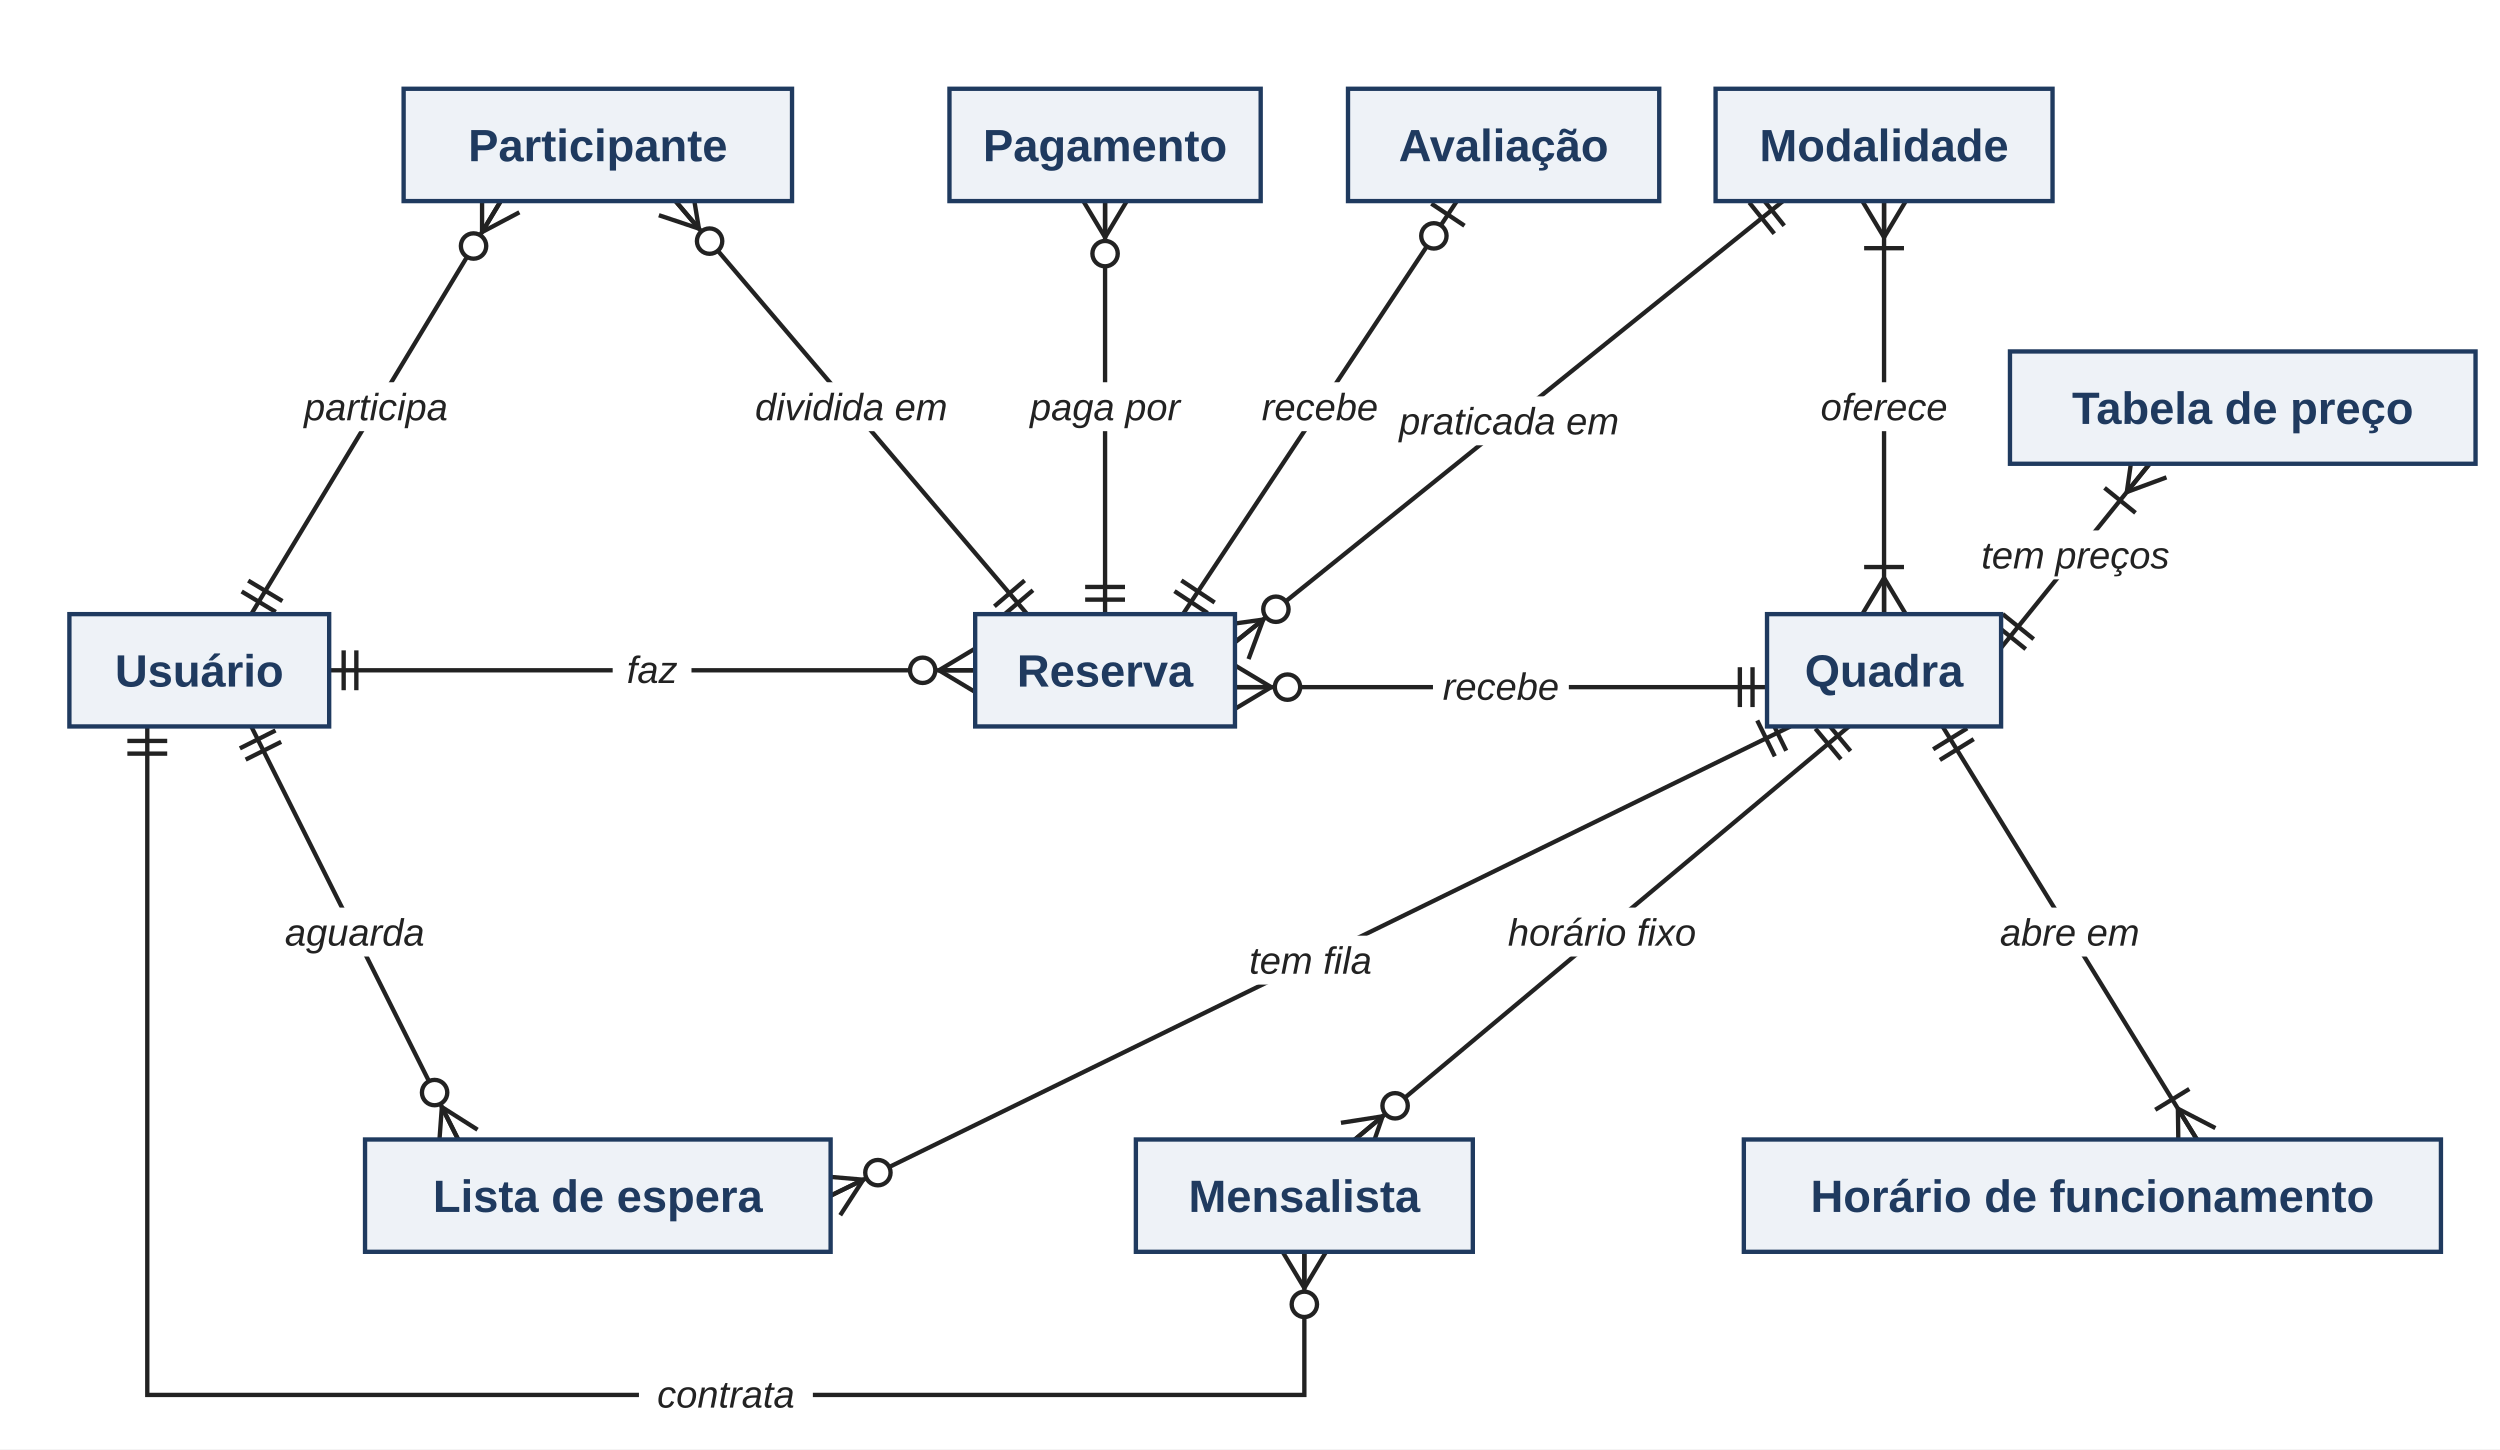
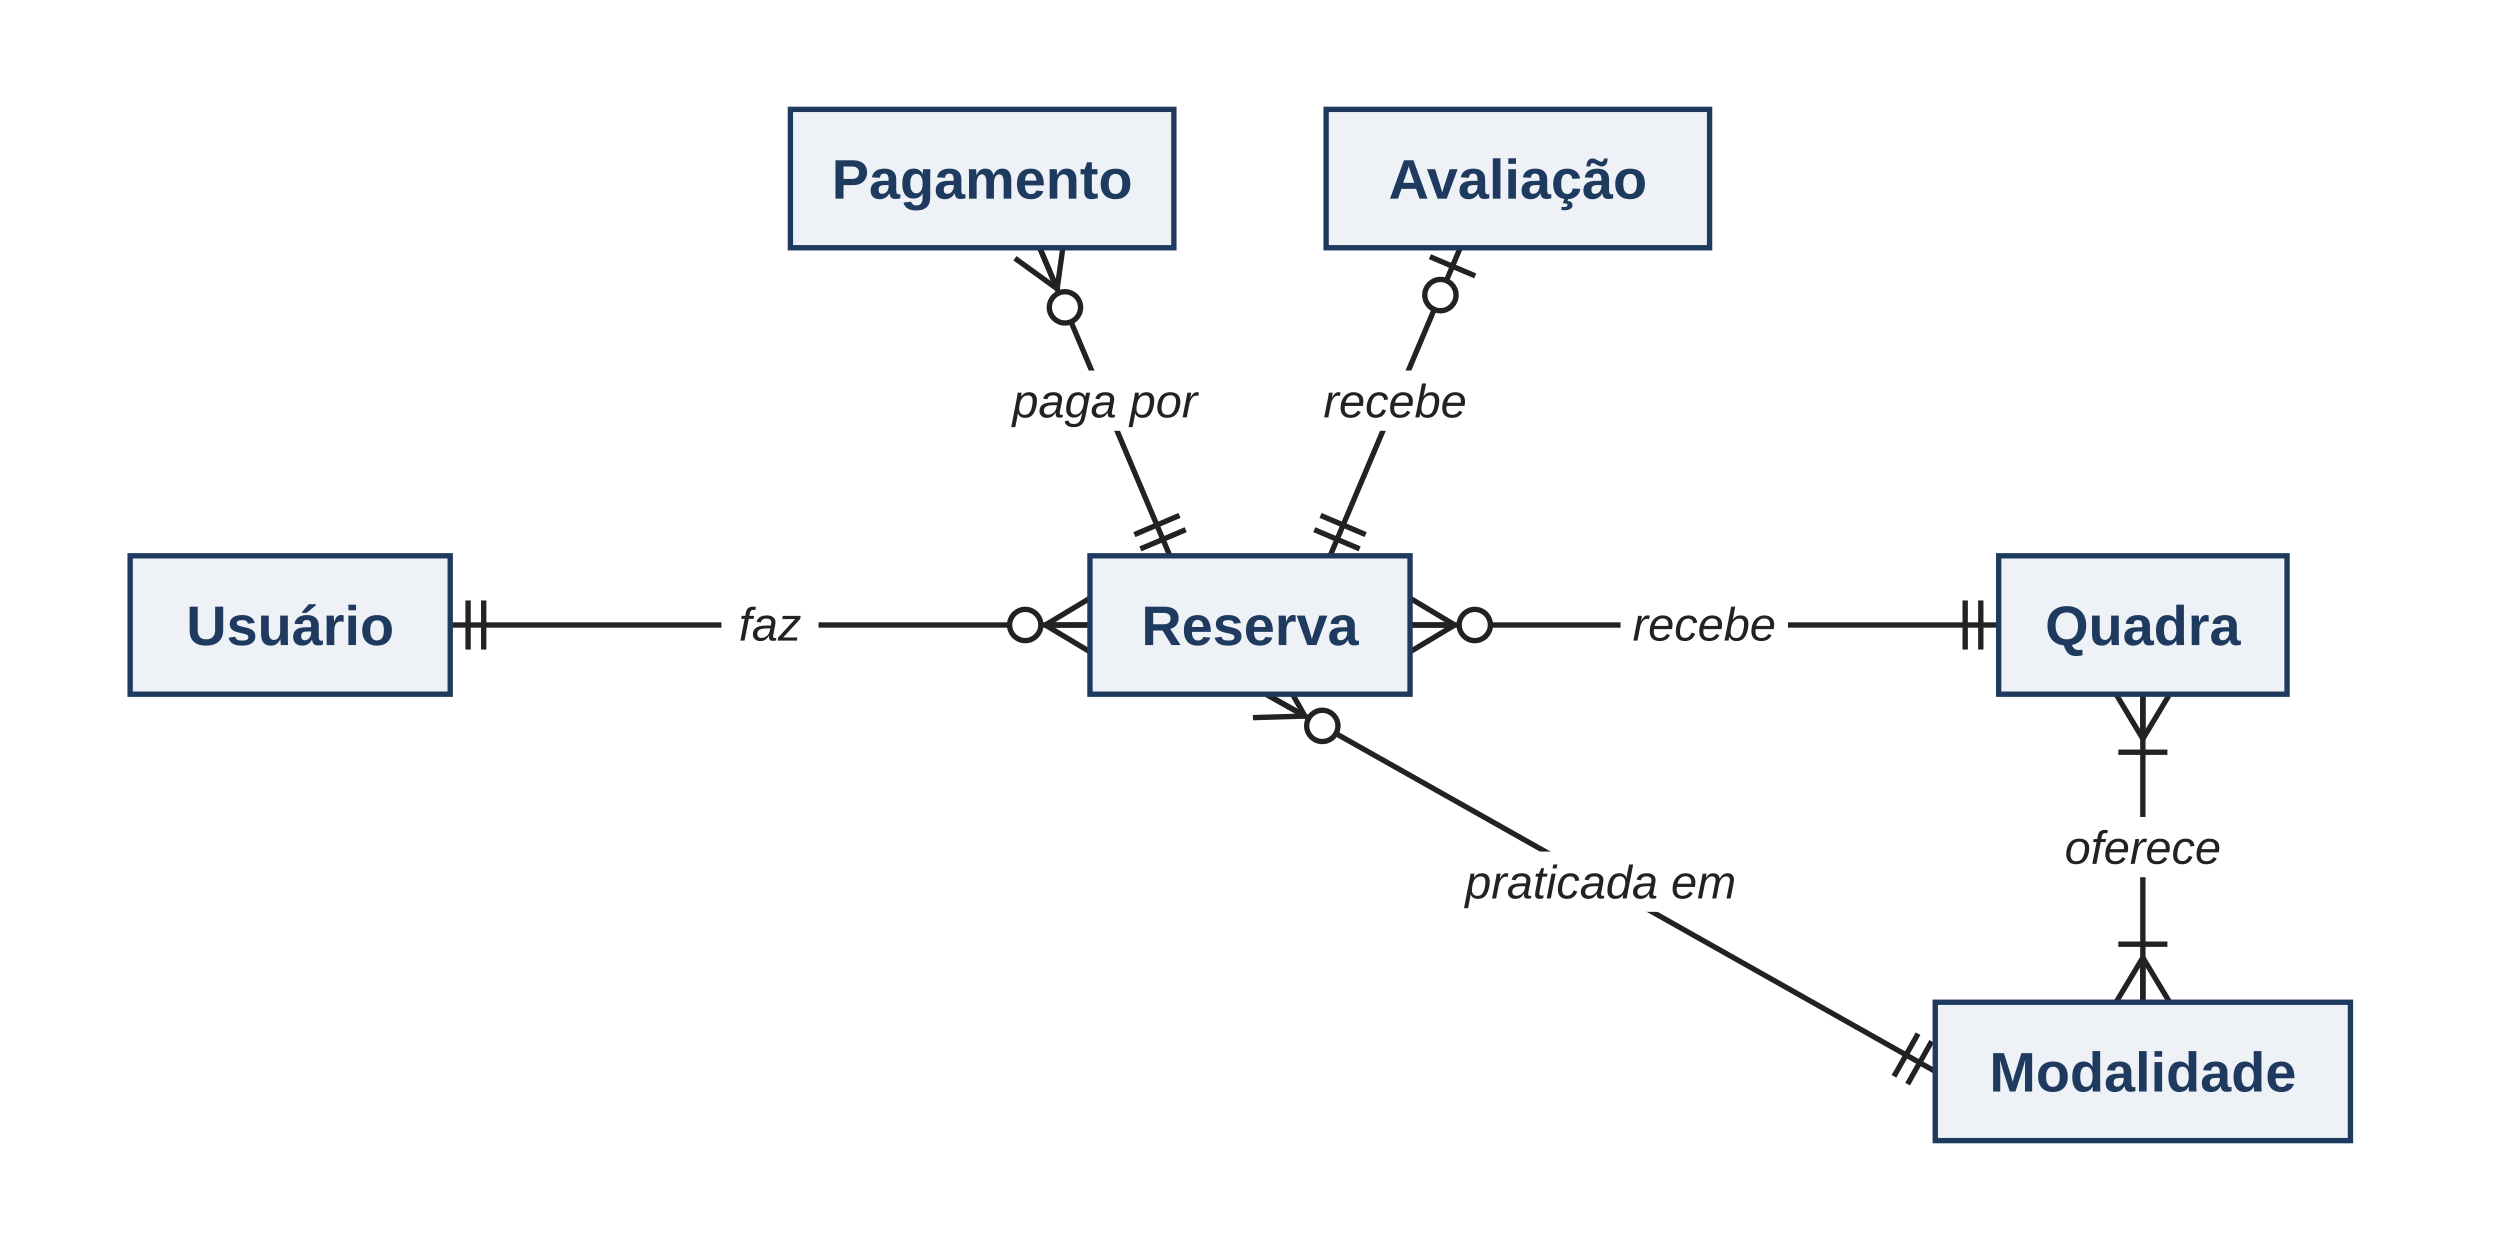
- <svg xmlns="http://www.w3.org/2000/svg" width="1380" height="800" viewBox="0 0 1380 800" font-family="Arial, Helvetica, sans-serif">
-   <rect width="1380" height="800" fill="white" />
+ <svg xmlns="http://www.w3.org/2000/svg" width="1120" height="560" viewBox="0 0 1120 560" font-family="Arial, Helvetica, sans-serif">
+   <rect width="1120" height="560" fill="white" />
  <g stroke="#222" stroke-width="2.4" fill="none">
-     <line x1="181.7" y1="370.0" x2="538.3" y2="370.0" />
-     <line x1="189.7" y1="381.0" x2="189.7" y2="359.0" />
-     <line x1="196.7" y1="381.0" x2="196.7" y2="359.0" />
-     <line x1="518.3" y1="370.0" x2="538.3" y2="382.0" />
-     <line x1="518.3" y1="370.0" x2="538.3" y2="370.0" />
-     <line x1="518.3" y1="370.0" x2="538.3" y2="358.0" />
-     <circle cx="509.3" cy="370.0" r="7" fill="white" />
-     <line x1="975.4" y1="379.3" x2="681.7" y2="379.3" />
-     <line x1="967.4" y1="368.3" x2="967.4" y2="390.3" />
-     <line x1="960.4" y1="368.3" x2="960.4" y2="390.3" />
-     <line x1="701.7" y1="379.3" x2="681.7" y2="367.3" />
-     <line x1="701.7" y1="379.3" x2="681.7" y2="379.3" />
-     <line x1="701.7" y1="379.3" x2="681.7" y2="391.3" />
-     <circle cx="710.7" cy="379.3" r="7" fill="white" />
-     <line x1="984.2" y1="111.0" x2="681.7" y2="354.5" />
-     <line x1="971.1" y1="107.4" x2="984.9" y2="124.6" />
-     <line x1="965.6" y1="111.8" x2="979.4" y2="129.0" />
-     <line x1="697.3" y1="342.0" x2="674.2" y2="345.2" />
-     <line x1="697.3" y1="342.0" x2="681.7" y2="354.5" />
-     <line x1="697.3" y1="342.0" x2="689.2" y2="363.8" />
-     <circle cx="704.3" cy="336.3" r="7" fill="white" />
-     <line x1="1040.0" y1="339.0" x2="1040.0" y2="111.0" />
-     <line x1="1040.0" y1="319.0" x2="1028.0" y2="339.0" />
-     <line x1="1040.0" y1="319.0" x2="1040.0" y2="339.0" />
-     <line x1="1040.0" y1="319.0" x2="1052.0" y2="339.0" />
-     <line x1="1051.0" y1="313.0" x2="1029.0" y2="313.0" />
-     <line x1="1040.0" y1="131.0" x2="1052.0" y2="111.0" />
-     <line x1="1040.0" y1="131.0" x2="1040.0" y2="111.0" />
-     <line x1="1040.0" y1="131.0" x2="1028.0" y2="111.0" />
-     <line x1="1029.0" y1="137.0" x2="1051.0" y2="137.0" />
-     <line x1="610.0" y1="339.0" x2="610.0" y2="111.0" />
-     <line x1="621.0" y1="331.0" x2="599.0" y2="331.0" />
-     <line x1="621.0" y1="324.0" x2="599.0" y2="324.0" />
-     <line x1="610.0" y1="131.0" x2="622.0" y2="111.0" />
-     <line x1="610.0" y1="131.0" x2="610.0" y2="111.0" />
-     <line x1="610.0" y1="131.0" x2="598.0" y2="111.0" />
-     <circle cx="610.0" cy="140.0" r="7" fill="white" />
-     <line x1="653.0" y1="339.0" x2="804.2" y2="111.0" />
-     <line x1="666.6" y1="338.4" x2="648.3" y2="326.3" />
-     <line x1="670.5" y1="332.6" x2="652.1" y2="320.4" />
-     <line x1="790.1" y1="112.4" x2="808.4" y2="124.6" />
-     <circle cx="791.5" cy="130.2" r="7" fill="white" />
-     <line x1="567.0" y1="339.0" x2="372.9" y2="111.0" />
-     <line x1="570.2" y1="325.8" x2="553.4" y2="340.0" />
-     <line x1="565.6" y1="320.4" x2="548.9" y2="334.7" />
-     <line x1="385.8" y1="126.2" x2="382.0" y2="103.2" />
-     <line x1="385.8" y1="126.2" x2="372.9" y2="111.0" />
-     <line x1="385.8" y1="126.2" x2="363.7" y2="118.8" />
-     <circle cx="391.7" cy="133.1" r="7" fill="white" />
-     <line x1="138.7" y1="339.0" x2="276.4" y2="111.0" />
-     <line x1="152.2" y1="337.8" x2="133.4" y2="326.5" />
-     <line x1="155.9" y1="331.8" x2="137.0" y2="320.5" />
-     <line x1="266.1" y1="128.1" x2="286.7" y2="117.2" />
-     <line x1="266.1" y1="128.1" x2="276.4" y2="111.0" />
-     <line x1="266.1" y1="128.1" x2="266.1" y2="104.8" />
-     <circle cx="261.4" cy="135.8" r="7" fill="white" />
-     <line x1="138.7" y1="401.0" x2="252.9" y2="629.0" />
-     <line x1="132.4" y1="413.1" x2="152.1" y2="403.2" />
-     <line x1="135.6" y1="419.3" x2="155.2" y2="409.5" />
-     <line x1="243.9" y1="611.1" x2="242.2" y2="634.4" />
-     <line x1="243.9" y1="611.1" x2="252.9" y2="629.0" />
-     <line x1="243.9" y1="611.1" x2="263.6" y2="623.6" />
-     <circle cx="239.9" cy="603.1" r="7" fill="white" />
-     <polyline points="81.3,401.0 81.3,770.0 720.0,770.0 720.0,691.0" />
-     <line x1="70.3" y1="409.0" x2="92.3" y2="409.0" />
-     <line x1="70.3" y1="416.0" x2="92.3" y2="416.0" />
-     <line x1="720.0" y1="711.0" x2="732.0" y2="691.0" />
-     <line x1="720.0" y1="711.0" x2="720.0" y2="691.0" />
-     <line x1="720.0" y1="711.0" x2="708.0" y2="691.0" />
-     <circle cx="720.0" cy="720.0" r="7" fill="white" />
-     <line x1="988.3" y1="401.0" x2="458.5" y2="660.0" />
-     <line x1="976.3" y1="394.6" x2="986.0" y2="414.4" />
-     <line x1="970.0" y1="397.7" x2="979.7" y2="417.5" />
-     <line x1="476.5" y1="651.2" x2="453.2" y2="649.2" />
-     <line x1="476.5" y1="651.2" x2="458.5" y2="660.0" />
-     <line x1="476.5" y1="651.2" x2="463.8" y2="670.8" />
-     <circle cx="484.6" cy="647.3" r="7" fill="white" />
-     <line x1="1020.6" y1="401.0" x2="747.9" y2="629.0" />
-     <line x1="1007.4" y1="397.7" x2="1021.5" y2="414.6" />
-     <line x1="1002.1" y1="402.2" x2="1016.2" y2="419.1" />
-     <line x1="763.2" y1="616.2" x2="740.2" y2="619.8" />
-     <line x1="763.2" y1="616.2" x2="747.9" y2="629.0" />
-     <line x1="763.2" y1="616.2" x2="755.6" y2="638.2" />
-     <circle cx="770.1" cy="610.4" r="7" fill="white" />
-     <line x1="1072.3" y1="401.0" x2="1212.7" y2="629.0" />
-     <line x1="1067.1" y1="413.6" x2="1085.9" y2="402.0" />
-     <line x1="1070.8" y1="419.5" x2="1089.5" y2="408.0" />
-     <line x1="1202.2" y1="612.0" x2="1202.5" y2="635.3" />
-     <line x1="1202.2" y1="612.0" x2="1212.7" y2="629.0" />
-     <line x1="1202.2" y1="612.0" x2="1222.9" y2="622.7" />
-     <line x1="1208.5" y1="601.1" x2="1189.7" y2="612.6" />
-     <line x1="1104.6" y1="357.6" x2="1186.6" y2="256.0" />
-     <line x1="1118.2" y1="358.3" x2="1101.1" y2="344.5" />
-     <line x1="1122.6" y1="352.8" x2="1105.5" y2="339.0" />
-     <line x1="1174.0" y1="271.6" x2="1195.9" y2="263.5" />
-     <line x1="1174.0" y1="271.6" x2="1186.6" y2="256.0" />
-     <line x1="1174.0" y1="271.6" x2="1177.3" y2="248.5" />
-     <line x1="1161.7" y1="269.3" x2="1178.8" y2="283.1" />
+     <line x1="201.7" y1="280.0" x2="488.3" y2="280.0" />
+     <line x1="209.7" y1="291.0" x2="209.7" y2="269.0" />
+     <line x1="216.7" y1="291.0" x2="216.7" y2="269.0" />
+     <line x1="468.3" y1="280.0" x2="488.3" y2="292.0" />
+     <line x1="468.3" y1="280.0" x2="488.3" y2="280.0" />
+     <line x1="468.3" y1="280.0" x2="488.3" y2="268.0" />
+     <circle cx="459.3" cy="280.0" r="7" fill="white" />
+     <line x1="895.4" y1="280.0" x2="631.7" y2="280.0" />
+     <line x1="887.4" y1="269.0" x2="887.4" y2="291.0" />
+     <line x1="880.4" y1="269.0" x2="880.4" y2="291.0" />
+     <line x1="651.7" y1="280.0" x2="631.7" y2="268.0" />
+     <line x1="651.7" y1="280.0" x2="631.7" y2="280.0" />
+     <line x1="651.7" y1="280.0" x2="631.7" y2="292.0" />
+     <circle cx="660.7" cy="280.0" r="7" fill="white" />
+     <line x1="524.1" y1="249.0" x2="465.8" y2="111.0" />
+     <line x1="531.2" y1="237.3" x2="510.9" y2="245.9" />
+     <line x1="528.4" y1="230.9" x2="508.2" y2="239.5" />
+     <line x1="473.6" y1="129.4" x2="476.8" y2="106.3" />
+     <line x1="473.6" y1="129.4" x2="465.8" y2="111.0" />
+     <line x1="473.6" y1="129.4" x2="454.7" y2="115.7" />
+     <circle cx="477.1" cy="137.7" r="7" fill="white" />
+     <line x1="595.9" y1="249.0" x2="654.2" y2="111.0" />
+     <line x1="609.1" y1="245.9" x2="588.8" y2="237.3" />
+     <line x1="611.8" y1="239.5" x2="591.6" y2="230.9" />
+     <line x1="640.6" y1="115.0" x2="660.9" y2="123.6" />
+     <circle cx="645.3" cy="132.2" r="7" fill="white" />
+     <line x1="960.0" y1="311.0" x2="960.0" y2="449.0" />
+     <line x1="960.0" y1="331.0" x2="972.0" y2="311.0" />
+     <line x1="960.0" y1="331.0" x2="960.0" y2="311.0" />
+     <line x1="960.0" y1="331.0" x2="948.0" y2="311.0" />
+     <line x1="949.0" y1="337.0" x2="971.0" y2="337.0" />
+     <line x1="960.0" y1="429.0" x2="948.0" y2="449.0" />
+     <line x1="960.0" y1="429.0" x2="960.0" y2="449.0" />
+     <line x1="960.0" y1="429.0" x2="972.0" y2="449.0" />
+     <line x1="971.0" y1="423.0" x2="949.0" y2="423.0" />
+     <line x1="867.0" y1="480.0" x2="567.2" y2="311.0" />
+     <line x1="865.4" y1="466.5" x2="854.6" y2="485.7" />
+     <line x1="859.3" y1="463.1" x2="848.5" y2="482.2" />
+     <line x1="584.6" y1="320.8" x2="573.1" y2="300.5" />
+     <line x1="584.6" y1="320.8" x2="567.2" y2="311.0" />
+     <line x1="584.6" y1="320.8" x2="561.3" y2="321.5" />
+     <circle cx="592.4" cy="325.2" r="7" fill="white" />
  </g>
-   <rect x="338.2" y="356.0" width="43.5" height="27" fill="white" />
-   <text x="360.0" y="377.0" font-size="21" font-style="italic" text-anchor="middle" fill="#222">faz</text>
-   <rect x="791.0" y="365.3" width="75.0" height="27" fill="white" />
-   <text x="828.5" y="386.3" font-size="21" font-style="italic" text-anchor="middle" fill="#222">recebe</text>
-   <rect x="764.0" y="218.8" width="138.0" height="27" fill="white" />
-   <text x="833.0" y="239.8" font-size="21" font-style="italic" text-anchor="middle" fill="#222">praticada em</text>
-   <rect x="997.2" y="211.0" width="85.5" height="27" fill="white" />
-   <text x="1040.0" y="232.0" font-size="21" font-style="italic" text-anchor="middle" fill="#222">oferece</text>
-   <rect x="562.0" y="211.0" width="96.0" height="27" fill="white" />
-   <text x="610.0" y="232.0" font-size="21" font-style="italic" text-anchor="middle" fill="#222">paga por</text>
-   <rect x="691.1" y="211.0" width="75.0" height="27" fill="white" />
-   <text x="728.6" y="232.0" font-size="21" font-style="italic" text-anchor="middle" fill="#222">recebe</text>
-   <rect x="406.2" y="211.0" width="127.5" height="27" fill="white" />
-   <text x="469.9" y="232.0" font-size="21" font-style="italic" text-anchor="middle" fill="#222">dividida em</text>
-   <rect x="154.3" y="211.0" width="106.5" height="27" fill="white" />
-   <text x="207.5" y="232.0" font-size="21" font-style="italic" text-anchor="middle" fill="#222">participa</text>
-   <rect x="153.0" y="501.0" width="85.5" height="27" fill="white" />
-   <text x="195.8" y="522.0" font-size="21" font-style="italic" text-anchor="middle" fill="#222">aguarda</text>
-   <rect x="352.7" y="756.0" width="96.0" height="27" fill="white" />
-   <text x="400.7" y="777.0" font-size="21" font-style="italic" text-anchor="middle" fill="#222">contrata</text>
-   <rect x="675.4" y="516.5" width="96.0" height="27" fill="white" />
-   <text x="723.4" y="537.5" font-size="21" font-style="italic" text-anchor="middle" fill="#222">tem fila</text>
-   <rect x="815.3" y="501.0" width="138.0" height="27" fill="white" />
-   <text x="884.3" y="522.0" font-size="21" font-style="italic" text-anchor="middle" fill="#222">horário fixo</text>
-   <rect x="1099.8" y="501.0" width="85.5" height="27" fill="white" />
-   <text x="1142.5" y="522.0" font-size="21" font-style="italic" text-anchor="middle" fill="#222">abre em</text>
-   <rect x="1087.1" y="292.8" width="117.0" height="27" fill="white" />
-   <text x="1145.6" y="313.8" font-size="21" font-style="italic" text-anchor="middle" fill="#222">tem preços</text>
-   <rect x="222.8" y="49.0" width="214.4" height="62" fill="#EEF2F7" stroke="#1F3A5F" stroke-width="2.4" />
-   <text x="330" y="89" font-size="25" font-weight="bold" text-anchor="middle" fill="#1F3A5F">Participante</text>
-   <rect x="524.1" y="49.0" width="171.8" height="62" fill="#EEF2F7" stroke="#1F3A5F" stroke-width="2.4" />
-   <text x="610" y="89" font-size="25" font-weight="bold" text-anchor="middle" fill="#1F3A5F">Pagamento</text>
-   <rect x="744.1" y="49.0" width="171.8" height="62" fill="#EEF2F7" stroke="#1F3A5F" stroke-width="2.4" />
-   <text x="830" y="89" font-size="25" font-weight="bold" text-anchor="middle" fill="#1F3A5F">Avaliação</text>
-   <rect x="947.0" y="49.0" width="186.0" height="62" fill="#EEF2F7" stroke="#1F3A5F" stroke-width="2.4" />
-   <text x="1040" y="89" font-size="25" font-weight="bold" text-anchor="middle" fill="#1F3A5F">Modalidade</text>
-   <rect x="38.3" y="339.0" width="143.4" height="62" fill="#EEF2F7" stroke="#1F3A5F" stroke-width="2.4" />
-   <text x="110" y="379" font-size="25" font-weight="bold" text-anchor="middle" fill="#1F3A5F">Usuário</text>
-   <rect x="538.3" y="339.0" width="143.4" height="62" fill="#EEF2F7" stroke="#1F3A5F" stroke-width="2.4" />
-   <text x="610" y="379" font-size="25" font-weight="bold" text-anchor="middle" fill="#1F3A5F">Reserva</text>
-   <rect x="975.4" y="339.0" width="129.2" height="62" fill="#EEF2F7" stroke="#1F3A5F" stroke-width="2.4" />
-   <text x="1040" y="379" font-size="25" font-weight="bold" text-anchor="middle" fill="#1F3A5F">Quadra</text>
-   <rect x="1109.5" y="194.0" width="257.0" height="62" fill="#EEF2F7" stroke="#1F3A5F" stroke-width="2.4" />
-   <text x="1238" y="234" font-size="25" font-weight="bold" text-anchor="middle" fill="#1F3A5F">Tabela de preço</text>
-   <rect x="201.5" y="629.0" width="257.0" height="62" fill="#EEF2F7" stroke="#1F3A5F" stroke-width="2.4" />
-   <text x="330" y="669" font-size="25" font-weight="bold" text-anchor="middle" fill="#1F3A5F">Lista de espera</text>
-   <rect x="627.0" y="629.0" width="186.0" height="62" fill="#EEF2F7" stroke="#1F3A5F" stroke-width="2.4" />
-   <text x="720" y="669" font-size="25" font-weight="bold" text-anchor="middle" fill="#1F3A5F">Mensalista</text>
-   <rect x="962.6" y="629.0" width="384.8" height="62" fill="#EEF2F7" stroke="#1F3A5F" stroke-width="2.4" />
-   <text x="1155" y="669" font-size="25" font-weight="bold" text-anchor="middle" fill="#1F3A5F">Horário de funcionamento</text>
+   <rect x="323.2" y="266.0" width="43.5" height="27" fill="white" />
+   <text x="345.0" y="287.0" font-size="21" font-style="italic" text-anchor="middle" fill="#222">faz</text>
+   <rect x="726.0" y="266.0" width="75.0" height="27" fill="white" />
+   <text x="763.5" y="287.0" font-size="21" font-style="italic" text-anchor="middle" fill="#222">recebe</text>
+   <rect x="447.0" y="166.0" width="96.0" height="27" fill="white" />
+   <text x="495.0" y="187.0" font-size="21" font-style="italic" text-anchor="middle" fill="#222">paga por</text>
+   <rect x="587.5" y="166.0" width="75.0" height="27" fill="white" />
+   <text x="625.0" y="187.0" font-size="21" font-style="italic" text-anchor="middle" fill="#222">recebe</text>
+   <rect x="917.2" y="366.0" width="85.5" height="27" fill="white" />
+   <text x="960.0" y="387.0" font-size="21" font-style="italic" text-anchor="middle" fill="#222">oferece</text>
+   <rect x="648.1" y="381.5" width="138.0" height="27" fill="white" />
+   <text x="717.1" y="402.5" font-size="21" font-style="italic" text-anchor="middle" fill="#222">praticada em</text>
+   <rect x="354.1" y="49.0" width="171.8" height="62" fill="#EEF2F7" stroke="#1F3A5F" stroke-width="2.4" />
+   <text x="440" y="89" font-size="25" font-weight="bold" text-anchor="middle" fill="#1F3A5F">Pagamento</text>
+   <rect x="594.1" y="49.0" width="171.8" height="62" fill="#EEF2F7" stroke="#1F3A5F" stroke-width="2.4" />
+   <text x="680" y="89" font-size="25" font-weight="bold" text-anchor="middle" fill="#1F3A5F">Avaliação</text>
+   <rect x="58.3" y="249.0" width="143.4" height="62" fill="#EEF2F7" stroke="#1F3A5F" stroke-width="2.4" />
+   <text x="130" y="289" font-size="25" font-weight="bold" text-anchor="middle" fill="#1F3A5F">Usuário</text>
+   <rect x="488.3" y="249.0" width="143.4" height="62" fill="#EEF2F7" stroke="#1F3A5F" stroke-width="2.4" />
+   <text x="560" y="289" font-size="25" font-weight="bold" text-anchor="middle" fill="#1F3A5F">Reserva</text>
+   <rect x="895.4" y="249.0" width="129.2" height="62" fill="#EEF2F7" stroke="#1F3A5F" stroke-width="2.4" />
+   <text x="960" y="289" font-size="25" font-weight="bold" text-anchor="middle" fill="#1F3A5F">Quadra</text>
+   <rect x="867.0" y="449.0" width="186.0" height="62" fill="#EEF2F7" stroke="#1F3A5F" stroke-width="2.4" />
+   <text x="960" y="489" font-size="25" font-weight="bold" text-anchor="middle" fill="#1F3A5F">Modalidade</text>
</svg>
